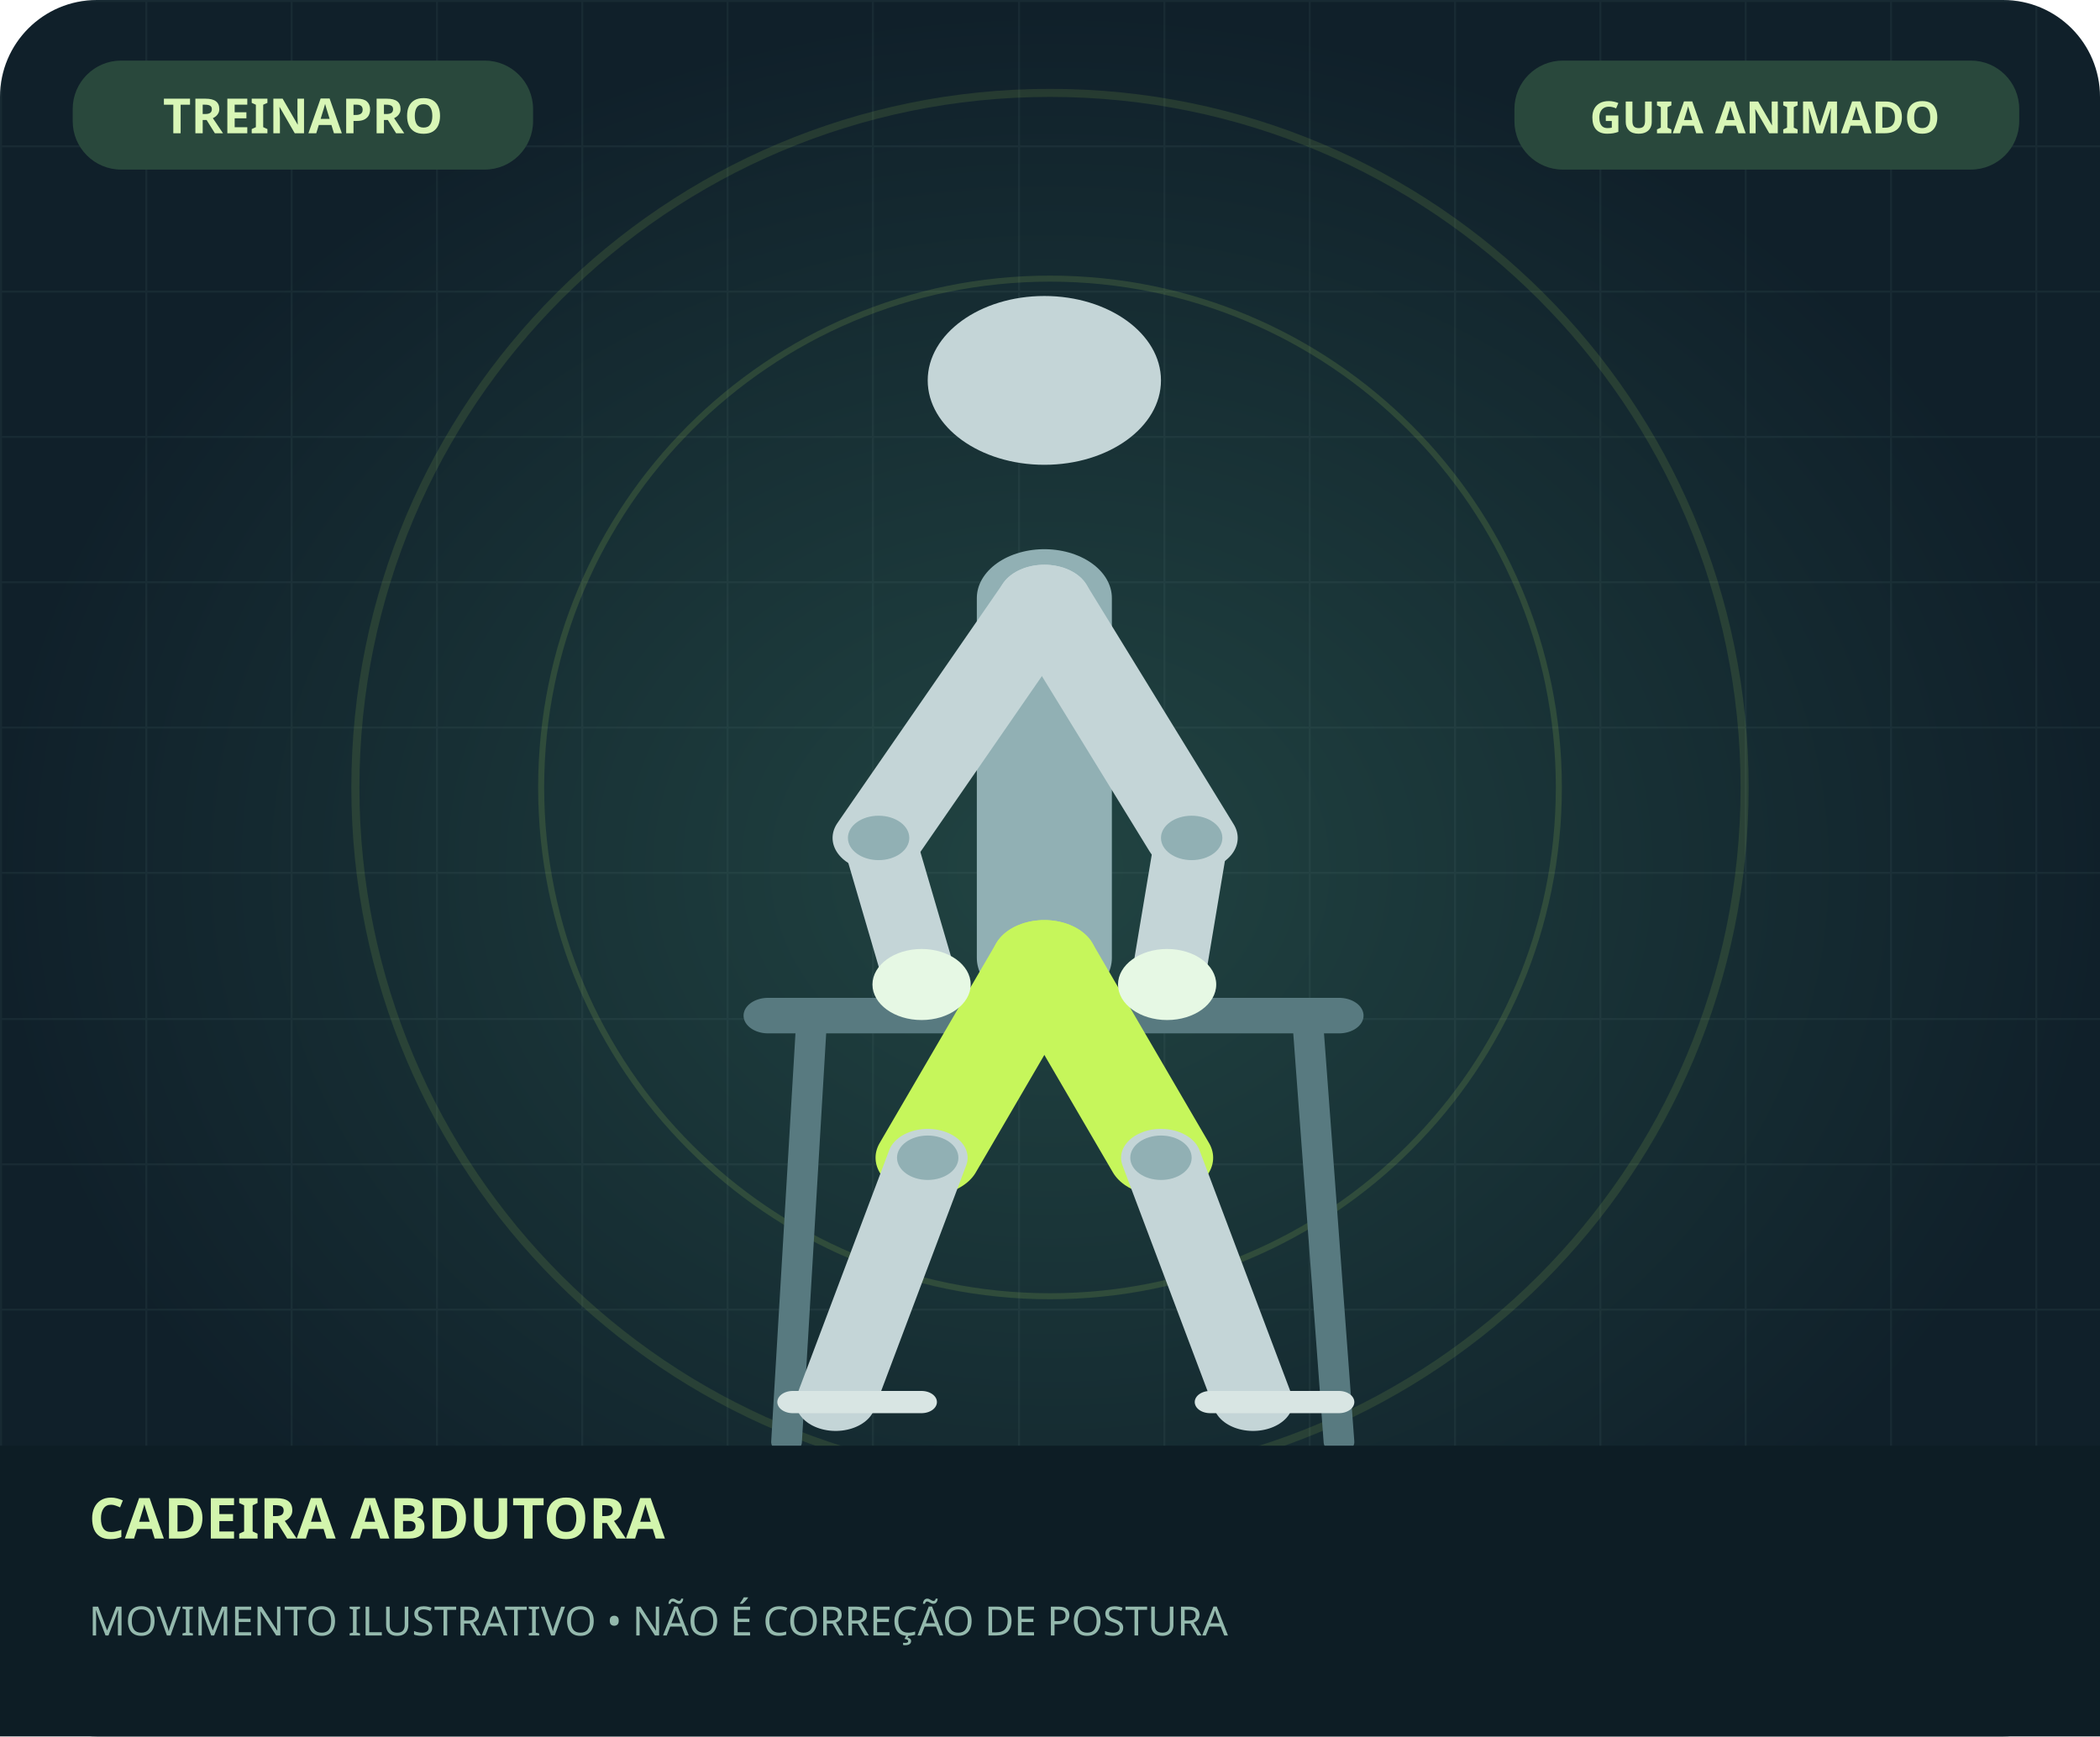
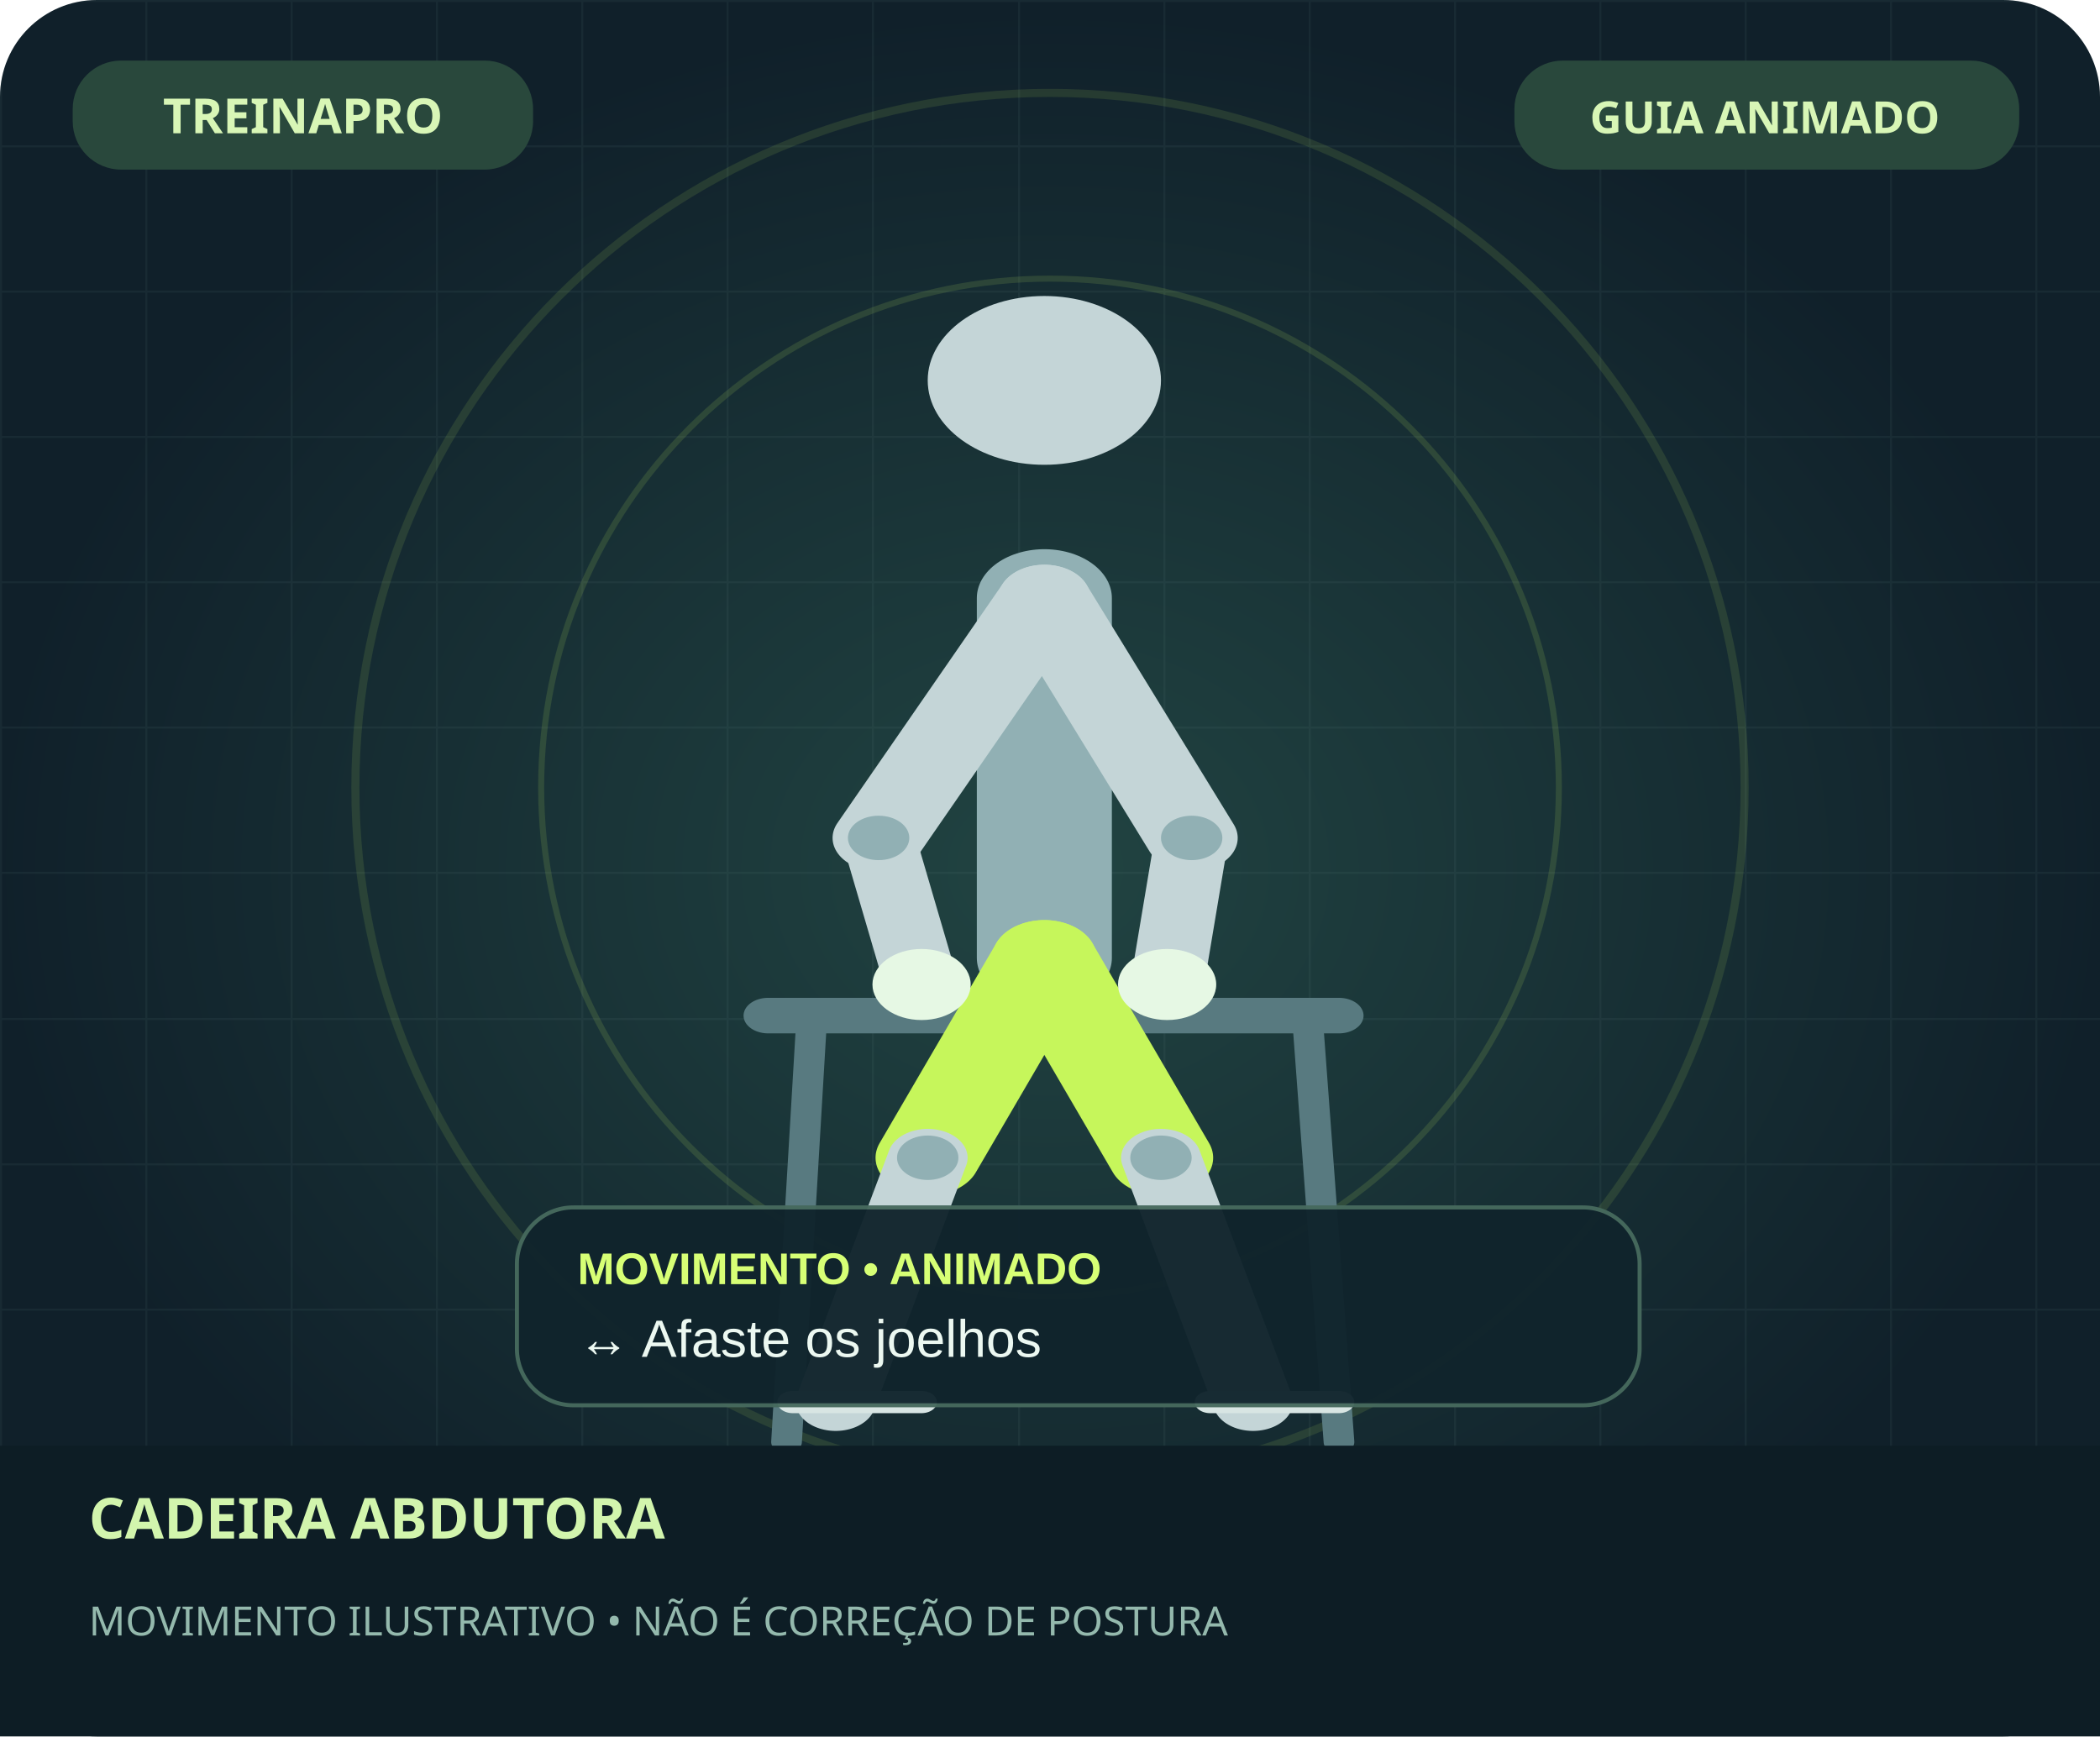
<svg xmlns="http://www.w3.org/2000/svg" viewBox="0 0 520 430" role="img" aria-labelledby="title desc">
  <defs>
    <radialGradient id="bg">
      <stop stop-color="#214442" />
      <stop offset="1" stop-color="#10202a" />
    </radialGradient>
    <pattern id="grid" width="36" height="36" patternUnits="userSpaceOnUse">
      <path d="M36 0H0V36" stroke="#729290" stroke-opacity=".095" fill="none" />
    </pattern>
  </defs>
  <rect width="520" height="430" rx="24" fill="url(#bg)" />
  <rect width="520" height="430" rx="24" fill="url(#grid)" />
  <circle cx="260" cy="195" r="172" fill="none" stroke="#c6f65b" opacity=".11" stroke-width="2" />
  <circle cx="260" cy="195" r="126" fill="none" stroke="#c6f65b" opacity=".13" stroke-width="1.5" />
  <rect x="18" y="15" rx="12" width="114" height="27" fill="#29483c" />
  <text x="75" y="33" fill="#d8f6b6" text-anchor="middle" font-size="12" font-weight="bold" font-family="sans-serif">TREINAPRO</text>
  <rect x="375" y="15" rx="12" width="125" height="27" fill="#29483c" />
  <text x="437" y="33" fill="#d8f6b6" text-anchor="middle" font-size="11" font-weight="bold" font-family="sans-serif">GUIA ANIMADO</text>
  <g transform="translate(61 15) scale(1.52 1.10)">
    <line x1="85" y1="215" x2="178" y2="215" stroke="#587a80" stroke-width="8" stroke-linecap="round" />
    <line x1="92" y1="218" x2="88" y2="311" stroke="#587a80" stroke-width="5" stroke-linecap="round" />
    <line x1="173" y1="218" x2="178" y2="311" stroke="#587a80" stroke-width="5" stroke-linecap="round" />
    <line x1="130" y1="121" x2="130" y2="202" stroke="#91b0b4" stroke-width="22" stroke-linecap="round" />
    <line x1="130" y1="202" x2="111" y2="247" stroke="#c6f65b" stroke-width="17" stroke-linecap="round">
      <animate attributeName="x2" values="111;111;95;95;111;111" keyTimes="0;0.12;0.42;0.57;0.88;1" dur="4.8s" repeatCount="indefinite" calcMode="linear" />
    </line>
    <line x1="111" y1="247" x2="96" y2="302" stroke="#c4d5d7" stroke-width="13" stroke-linecap="round">
      <animate attributeName="x1" values="111;111;95;95;111;111" keyTimes="0;0.12;0.42;0.57;0.88;1" dur="4.8s" repeatCount="indefinite" calcMode="linear" />
      <animate attributeName="x2" values="96;96;58;58;96;96" keyTimes="0;0.12;0.42;0.57;0.88;1" dur="4.8s" repeatCount="indefinite" calcMode="linear" />
    </line>
    <line x1="130" y1="202" x2="149" y2="247" stroke="#c6f65b" stroke-width="17" stroke-linecap="round">
      <animate attributeName="x2" values="149;149;163;163;149;149" keyTimes="0;0.12;0.42;0.57;0.88;1" dur="4.8s" repeatCount="indefinite" calcMode="linear" />
    </line>
    <line x1="149" y1="247" x2="164" y2="302" stroke="#c4d5d7" stroke-width="13" stroke-linecap="round">
      <animate attributeName="x1" values="149;149;163;163;149;149" keyTimes="0;0.12;0.42;0.57;0.88;1" dur="4.8s" repeatCount="indefinite" calcMode="linear" />
      <animate attributeName="x2" values="164;164;204;204;164;164" keyTimes="0;0.12;0.42;0.57;0.88;1" dur="4.8s" repeatCount="indefinite" calcMode="linear" />
    </line>
    <line x1="130" y1="121" x2="103" y2="175" stroke="#c4d5d7" stroke-width="15" stroke-linecap="round" />
    <line x1="103" y1="175" x2="110" y2="208" stroke="#c4d5d7" stroke-width="12" stroke-linecap="round" />
    <line x1="130" y1="121" x2="154" y2="175" stroke="#c4d5d7" stroke-width="15" stroke-linecap="round" />
    <line x1="154" y1="175" x2="150" y2="208" stroke="#c4d5d7" stroke-width="12" stroke-linecap="round" />
    <circle cx="130" cy="72" r="19" fill="#c4d5d7" />
    <circle cx="103" cy="175" r="5" fill="#91b0b4" />
    <circle cx="154" cy="175" r="5" fill="#91b0b4" />
    <circle cx="111" cy="247" r="5" fill="#91b0b4">
      <animate attributeName="cx" values="111;111;95;95;111;111" keyTimes="0;0.12;0.42;0.57;0.88;1" dur="4.8s" repeatCount="indefinite" calcMode="linear" />
    </circle>
    <circle cx="149" cy="247" r="5" fill="#91b0b4">
      <animate attributeName="cx" values="149;149;163;163;149;149" keyTimes="0;0.12;0.42;0.57;0.88;1" dur="4.8s" repeatCount="indefinite" calcMode="linear" />
    </circle>
    <circle cx="110" cy="208" r="8" fill="#e6f8e4" />
    <circle cx="150" cy="208" r="8" fill="#e6f8e4" />
    <line x1="89" y1="302" x2="110" y2="302" stroke="#d8e5e3" stroke-width="5" stroke-linecap="round">
      <animate attributeName="x1" values="89;89;51;51;89;89" keyTimes="0;0.12;0.42;0.57;0.88;1" dur="4.8s" repeatCount="indefinite" calcMode="linear" />
      <animate attributeName="x2" values="110;110;72;72;110;110" keyTimes="0;0.12;0.42;0.57;0.88;1" dur="4.8s" repeatCount="indefinite" calcMode="linear" />
    </line>
    <line x1="157" y1="302" x2="178" y2="302" stroke="#d8e5e3" stroke-width="5" stroke-linecap="round">
      <animate attributeName="x1" values="157;157;197;197;157;157" keyTimes="0;0.12;0.42;0.57;0.88;1" dur="4.8s" repeatCount="indefinite" calcMode="linear" />
      <animate attributeName="x2" values="178;178;218;218;178;178" keyTimes="0;0.12;0.42;0.57;0.88;1" dur="4.8s" repeatCount="indefinite" calcMode="linear" />
    </line>
  </g>
  <rect x="0" y="358" width="520" height="72" fill="#0d1d25" />
  <text x="22" y="381" fill="#d2f5ad" font-size="14" font-family="sans-serif" font-weight="bold">CADEIRA ABDUTORA</text>
  <text x="22" y="405" fill="#94b9ad" font-size="10" font-family="sans-serif">MOVIMENTO ILUSTRATIVO • NÃO É CORREÇÃO DE POSTURA</text>
+   <g aria-hidden="true">
+     <rect x="128" y="299" rx="14" width="278" height="49" fill="#10232c" stroke="#46695d" opacity=".96" />
+     <text x="143" y="318" fill="#d7ff75" font-size="11" font-weight="bold" font-family="Arial,sans-serif">MOVIMENTO • ANIMADO</text>
+     <text x="143" y="336" fill="#ecf8f1" font-size="13" font-family="Arial,sans-serif">↔ Afaste os joelhos</text>
+   </g>
</svg>
